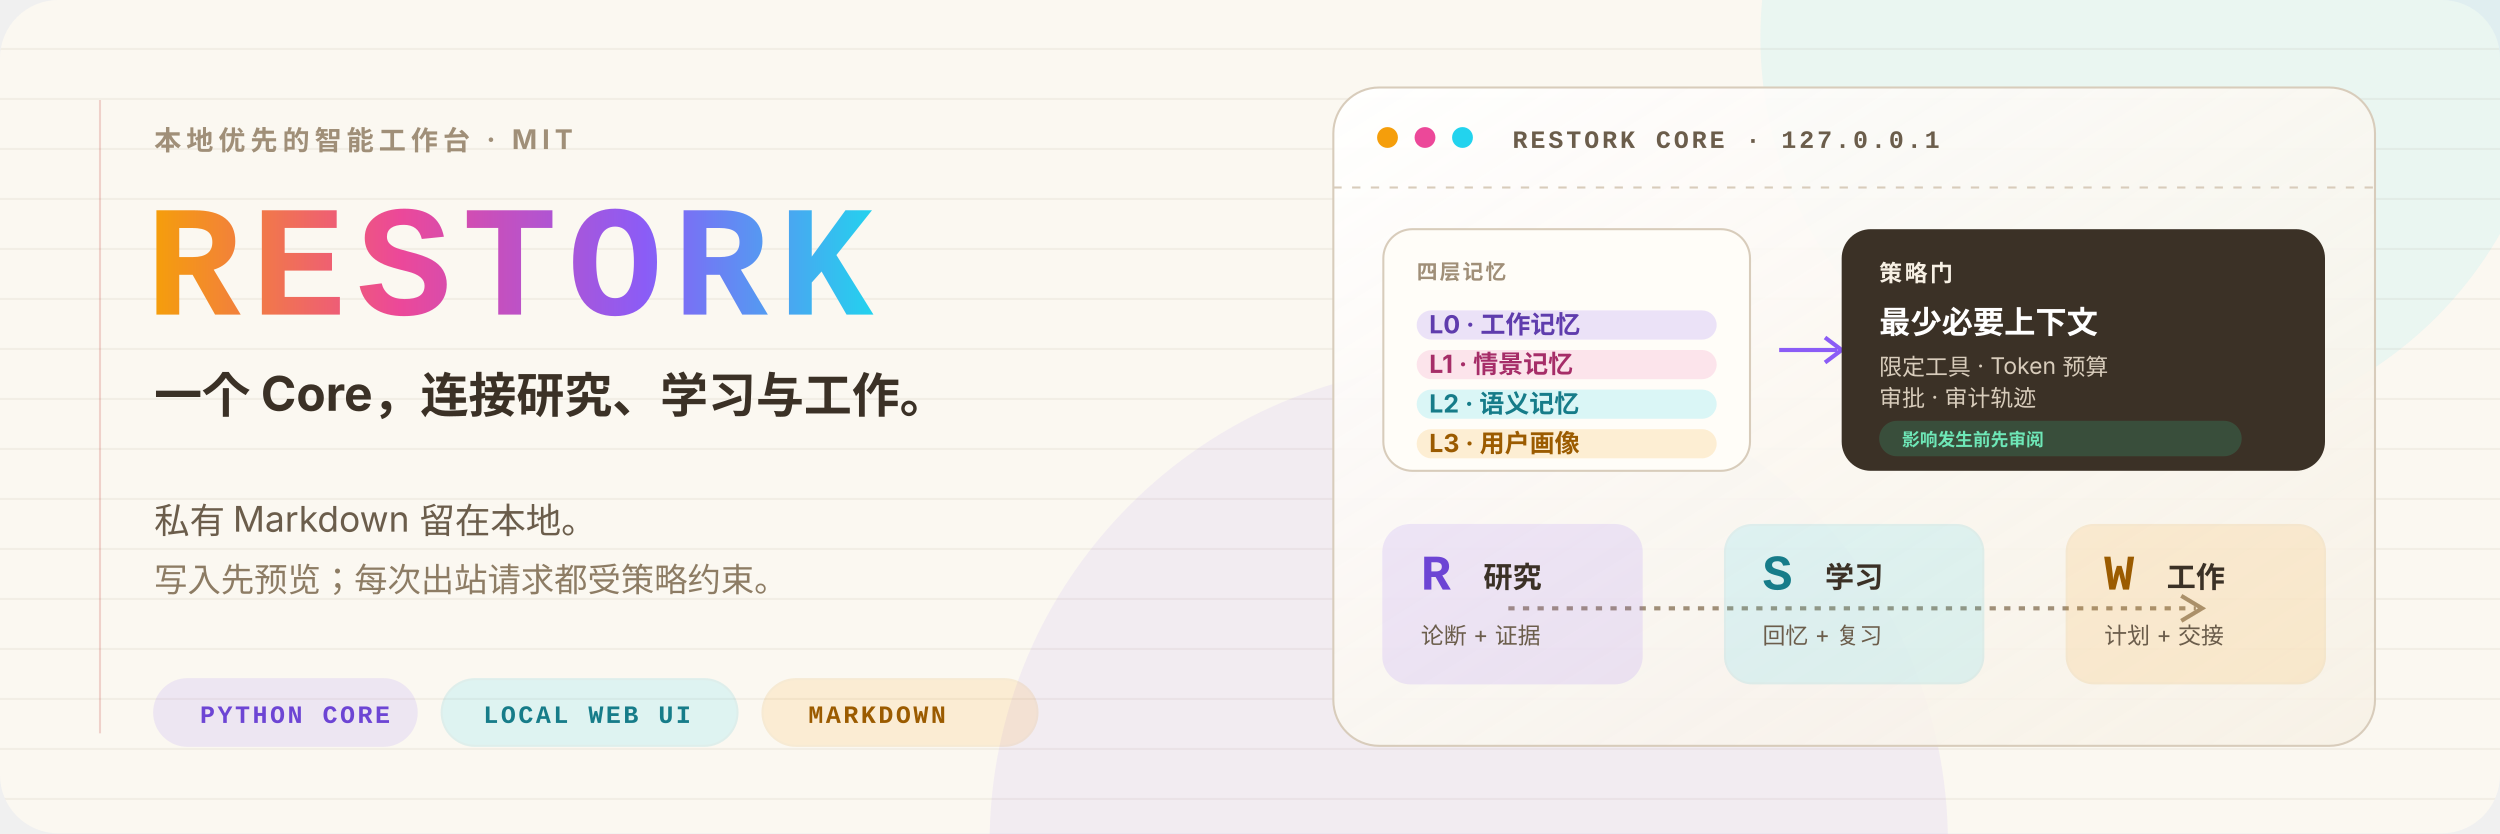
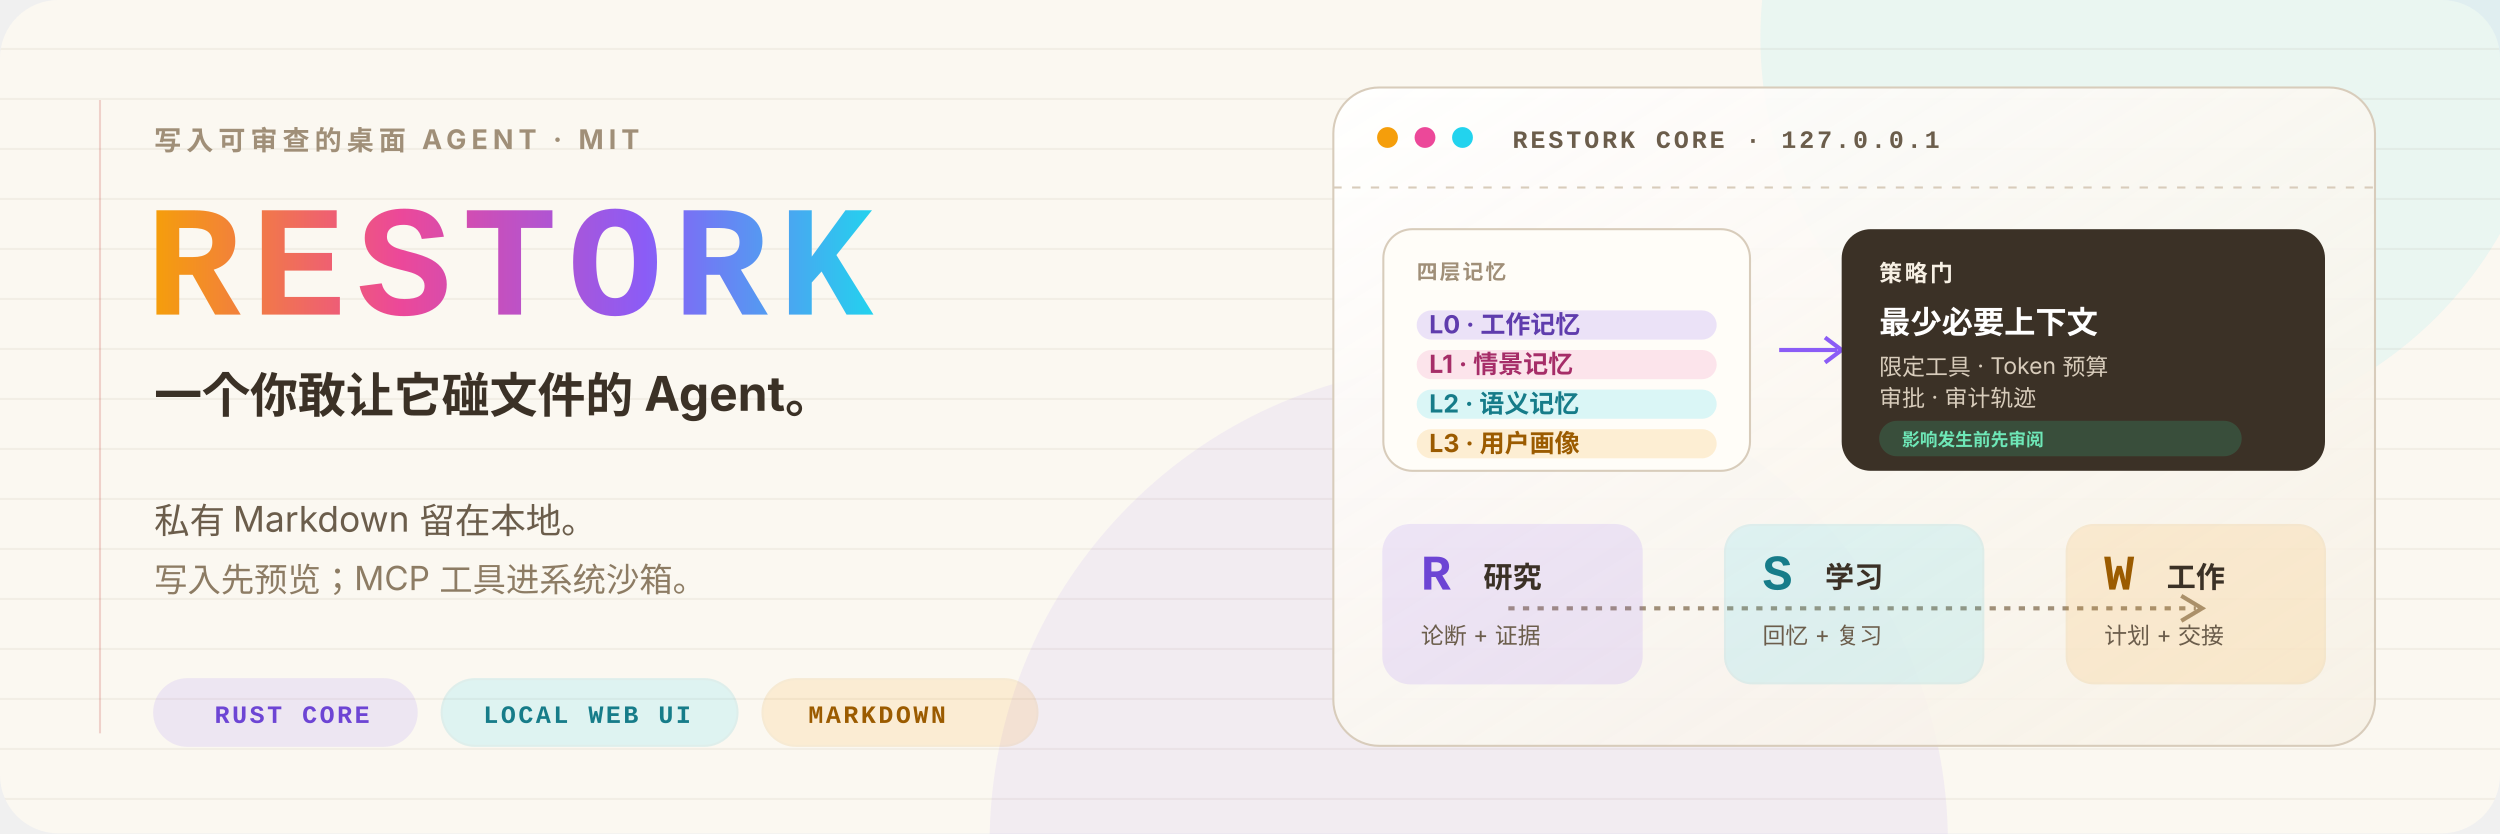
<svg xmlns="http://www.w3.org/2000/svg" width="1200" height="400" viewBox="0 0 1200 400" role="img" aria-labelledby="title desc">
  <defs>
    <linearGradient id="wordmark" x1="0" y1="0" x2="1" y2="0">
      <stop offset="0" stop-color="#F59E0B" />
      <stop offset="0.34" stop-color="#EC4899" />
      <stop offset="0.68" stop-color="#8B5CF6" />
      <stop offset="1" stop-color="#22D3EE" />
    </linearGradient>
    <linearGradient id="glass" x1="0" y1="0" x2="1" y2="1">
      <stop stop-color="#FFFFFF" stop-opacity="0.94" />
      <stop offset="1" stop-color="#F7F0E4" stop-opacity="0.82" />
    </linearGradient>
    <pattern id="rules" width="24" height="24" patternUnits="userSpaceOnUse">
      <path d="M0 23.5H24" stroke="#A08F78" stroke-opacity="0.10" />
    </pattern>
  </defs>
  <rect width="1200" height="400" rx="28" fill="#FBF8F1" />
  <rect width="1200" height="400" rx="28" fill="url(#rules)" />
  <circle cx="1035" cy="18" r="190" fill="#22D3EE" opacity="0.08" />
  <circle cx="705" cy="405" r="230" fill="#8B5CF6" opacity="0.08" />
  <path d="M48 48V352" stroke="#C0392F" stroke-opacity="0.20" />
  <g font-family="-apple-system, BlinkMacSystemFont, Segoe UI, PingFang SC, Microsoft YaHei, sans-serif">
-     <text x="74" y="72" fill="#A08F78" font-size="13" font-weight="700" letter-spacing="2.4">本地优先的智能工作台 · MIT</text>
+     <text x="74" y="72" fill="#A08F78" font-size="13" font-weight="700" letter-spacing="2.4">写入可审查的桌面 AGENT · MIT</text>
    <text x="70" y="151" fill="url(#wordmark)" font-family="American Typewriter, Courier New, monospace" font-size="76" font-weight="800" letter-spacing="5">RESTORK</text>
-     <text x="74" y="198" fill="#3B3126" font-size="23" font-weight="650">一个 Core，连接研究、学习与工作。</text>
+     <text x="74" y="198" fill="#3B3126" font-size="23" font-weight="650">一个你敢让它碰文件的 Agent。</text>
    <text x="74" y="256" fill="#6B5D4B" font-size="17">私有 Markdown 留在本地。</text>
-     <text x="74" y="284" fill="#8D7C64" font-size="16">写入先预览；每次出站请求都受策略约束。</text>
+     <text x="74" y="284" fill="#8D7C64" font-size="16">写入先预览；MCP 工具进系统沙箱。</text>
    <g font-family="American Typewriter, Courier New, monospace" font-size="12" font-weight="700" letter-spacing="1.2">
      <rect x="74" y="326" width="126" height="32" rx="16" fill="#8B5CF6" opacity="0.12" stroke="#8B5CF6" />
-       <text x="96" y="347" fill="#6D45D4">PYTHON CORE</text>
+       <text x="103" y="347" fill="#6D45D4">RUST CORE</text>
      <rect x="212" y="326" width="142" height="32" rx="16" fill="#22D3EE" opacity="0.14" stroke="#22AFC6" />
      <text x="232" y="347" fill="#167C89">LOCAL WEB UI</text>
      <rect x="366" y="326" width="132" height="32" rx="16" fill="#F59E0B" opacity="0.13" stroke="#D68806" />
      <text x="388" y="347" fill="#9B5B00">MARKDOWN</text>
    </g>
  </g>
  <g transform="translate(640 42)">
    <rect width="500" height="316" rx="22" fill="url(#glass)" stroke="#D8CCBB" />
    <path d="M0 48H500" stroke="#D8CCBB" stroke-dasharray="4 5" />
    <circle cx="26" cy="24" r="5" fill="#F59E0B" />
    <circle cx="44" cy="24" r="5" fill="#EC4899" />
    <circle cx="62" cy="24" r="5" fill="#22D3EE" />
    <text x="86" y="29" fill="#6B5D4B" font-family="American Typewriter, Courier New, monospace" font-size="12" font-weight="700" letter-spacing="1.4">RESTORK CORE · 127.0.0.1</text>
    <g transform="translate(24 68)" font-family="-apple-system, BlinkMacSystemFont, Segoe UI, PingFang SC, Microsoft YaHei, sans-serif">
      <rect width="176" height="116" rx="14" fill="#FFFDF8" stroke="#D8CCBB" />
      <text x="16" y="24" fill="#A08F78" font-family="American Typewriter, Courier New, monospace" font-size="10" font-weight="700" letter-spacing="1">四层记忆</text>
      <g font-size="12" font-weight="650">
        <rect x="16" y="39" width="144" height="14" rx="7" fill="#8B5CF6" opacity="0.17" />
        <text x="22" y="50" fill="#5F3CAD">L0 · 工作记忆</text>
        <rect x="16" y="58" width="144" height="14" rx="7" fill="#EC4899" opacity="0.14" />
        <text x="22" y="69" fill="#A62D68">L1 · 情景记忆</text>
        <rect x="16" y="77" width="144" height="14" rx="7" fill="#22D3EE" opacity="0.17" />
        <text x="22" y="88" fill="#167C89">L2 · 语义记忆</text>
        <rect x="16" y="96" width="144" height="14" rx="7" fill="#F59E0B" opacity="0.16" />
        <text x="22" y="107" fill="#9B5B00">L3 · 用户画像</text>
      </g>
      <path d="M190 58H218" stroke="#8B5CF6" stroke-width="2" />
      <path d="M212 52L220 58L212 64" fill="none" stroke="#8B5CF6" stroke-width="2" />
      <rect x="220" width="232" height="116" rx="14" fill="#3B3126" />
      <text x="238" y="25" fill="#F7F0E4" font-family="American Typewriter, Courier New, monospace" font-size="11" font-weight="700" letter-spacing="1.2">策略门</text>
      <text x="238" y="50" fill="#FFFFFF" font-size="15" font-weight="700">最少必要上下文</text>
      <text x="238" y="70" fill="#D8CCBB" font-size="11">限定工具 · Token 预算</text>
      <text x="238" y="85" fill="#D8CCBB" font-size="11">审批 · 审计轨迹</text>
      <rect x="238" y="92" width="174" height="17" rx="8.5" fill="#34D399" opacity="0.18" />
      <text x="249" y="104" fill="#6EE7B7" font-family="American Typewriter, Courier New, monospace" font-size="8.5" font-weight="700">影响发生前先审阅</text>
    </g>
    <g transform="translate(24 206)" font-family="-apple-system, BlinkMacSystemFont, Segoe UI, PingFang SC, Microsoft YaHei, sans-serif">
      <path d="M60 44H390" stroke="#A08F78" stroke-width="2" stroke-dasharray="3 4" />
      <path d="M383 38L393 44L383 50" fill="none" stroke="#A08F78" stroke-width="2" />
      <g transform="translate(0 4)">
        <rect width="124" height="76" rx="13" fill="#8B5CF6" opacity="0.13" stroke="#8B5CF6" />
        <text x="18" y="31" fill="#6D45D4" font-family="American Typewriter, Courier New, monospace" font-size="24" font-weight="800">R</text>
        <text x="48" y="30" fill="#3B3126" font-size="14" font-weight="700">研究</text>
        <text x="18" y="57" fill="#6B5D4B" font-size="11">论断 + 证据</text>
      </g>
      <g transform="translate(164 4)">
        <rect width="124" height="76" rx="13" fill="#22D3EE" opacity="0.13" stroke="#22AFC6" />
        <text x="18" y="31" fill="#167C89" font-family="American Typewriter, Courier New, monospace" font-size="24" font-weight="800">S</text>
        <text x="48" y="30" fill="#3B3126" font-size="14" font-weight="700">学习</text>
        <text x="18" y="57" fill="#6B5D4B" font-size="11">回忆 + 复习</text>
      </g>
      <g transform="translate(328 4)">
        <rect width="124" height="76" rx="13" fill="#F59E0B" opacity="0.13" stroke="#D68806" />
        <text x="18" y="31" fill="#9B5B00" font-family="American Typewriter, Courier New, monospace" font-size="24" font-weight="800">W</text>
        <text x="48" y="30" fill="#3B3126" font-size="14" font-weight="700">工作</text>
        <text x="18" y="57" fill="#6B5D4B" font-size="11">计划 + 交接</text>
      </g>
    </g>
  </g>
</svg>
